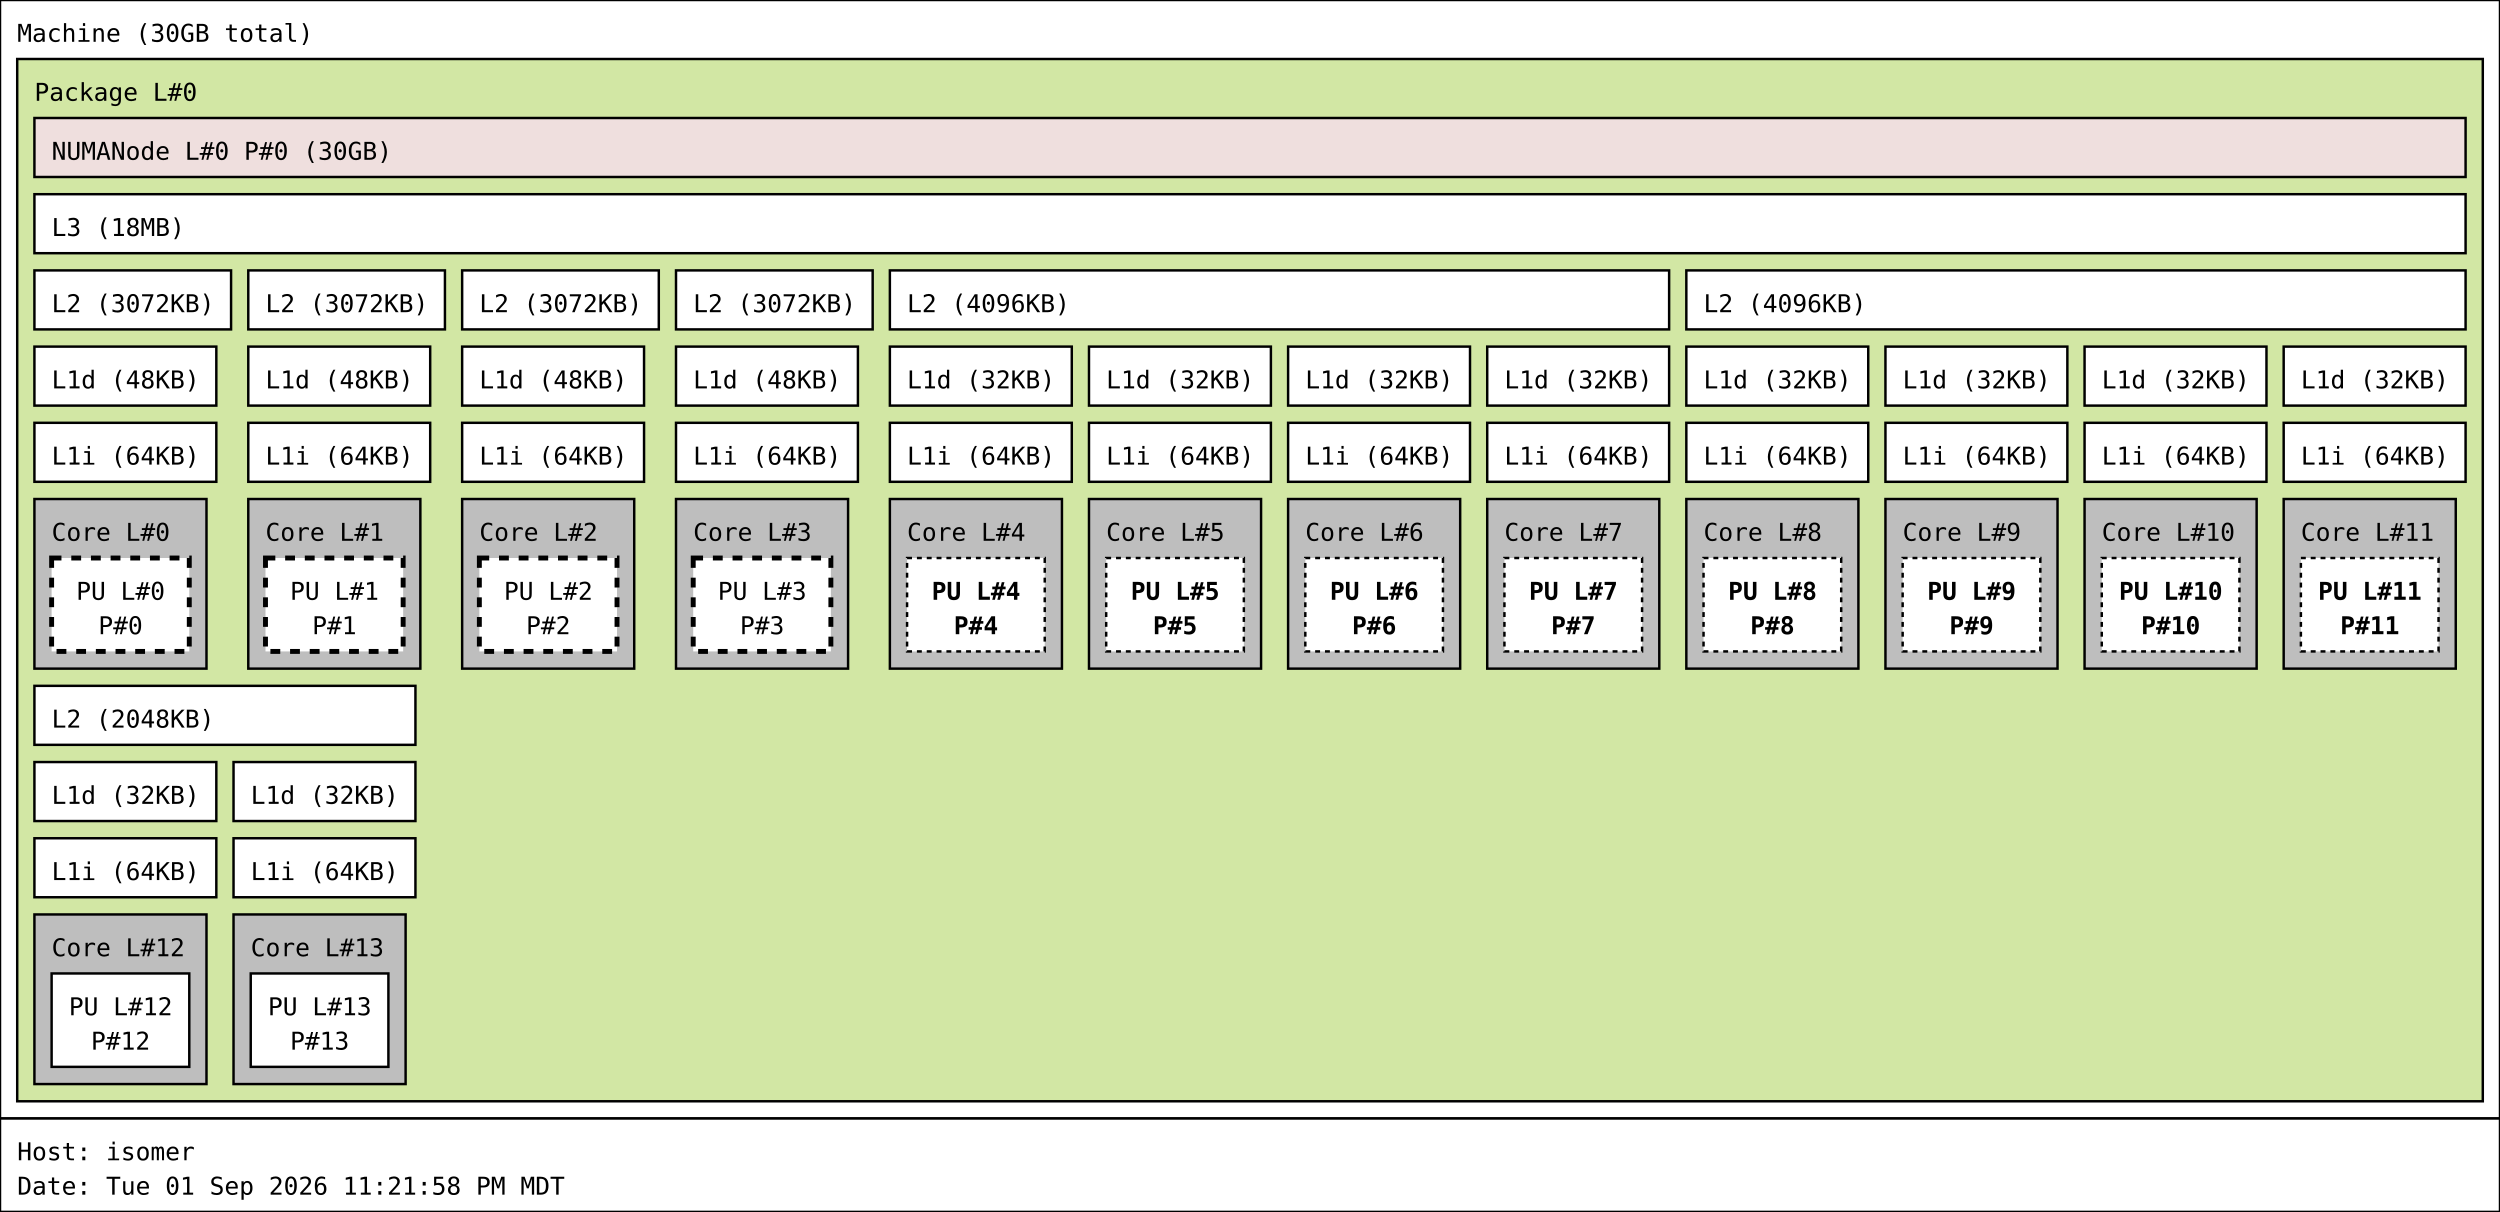
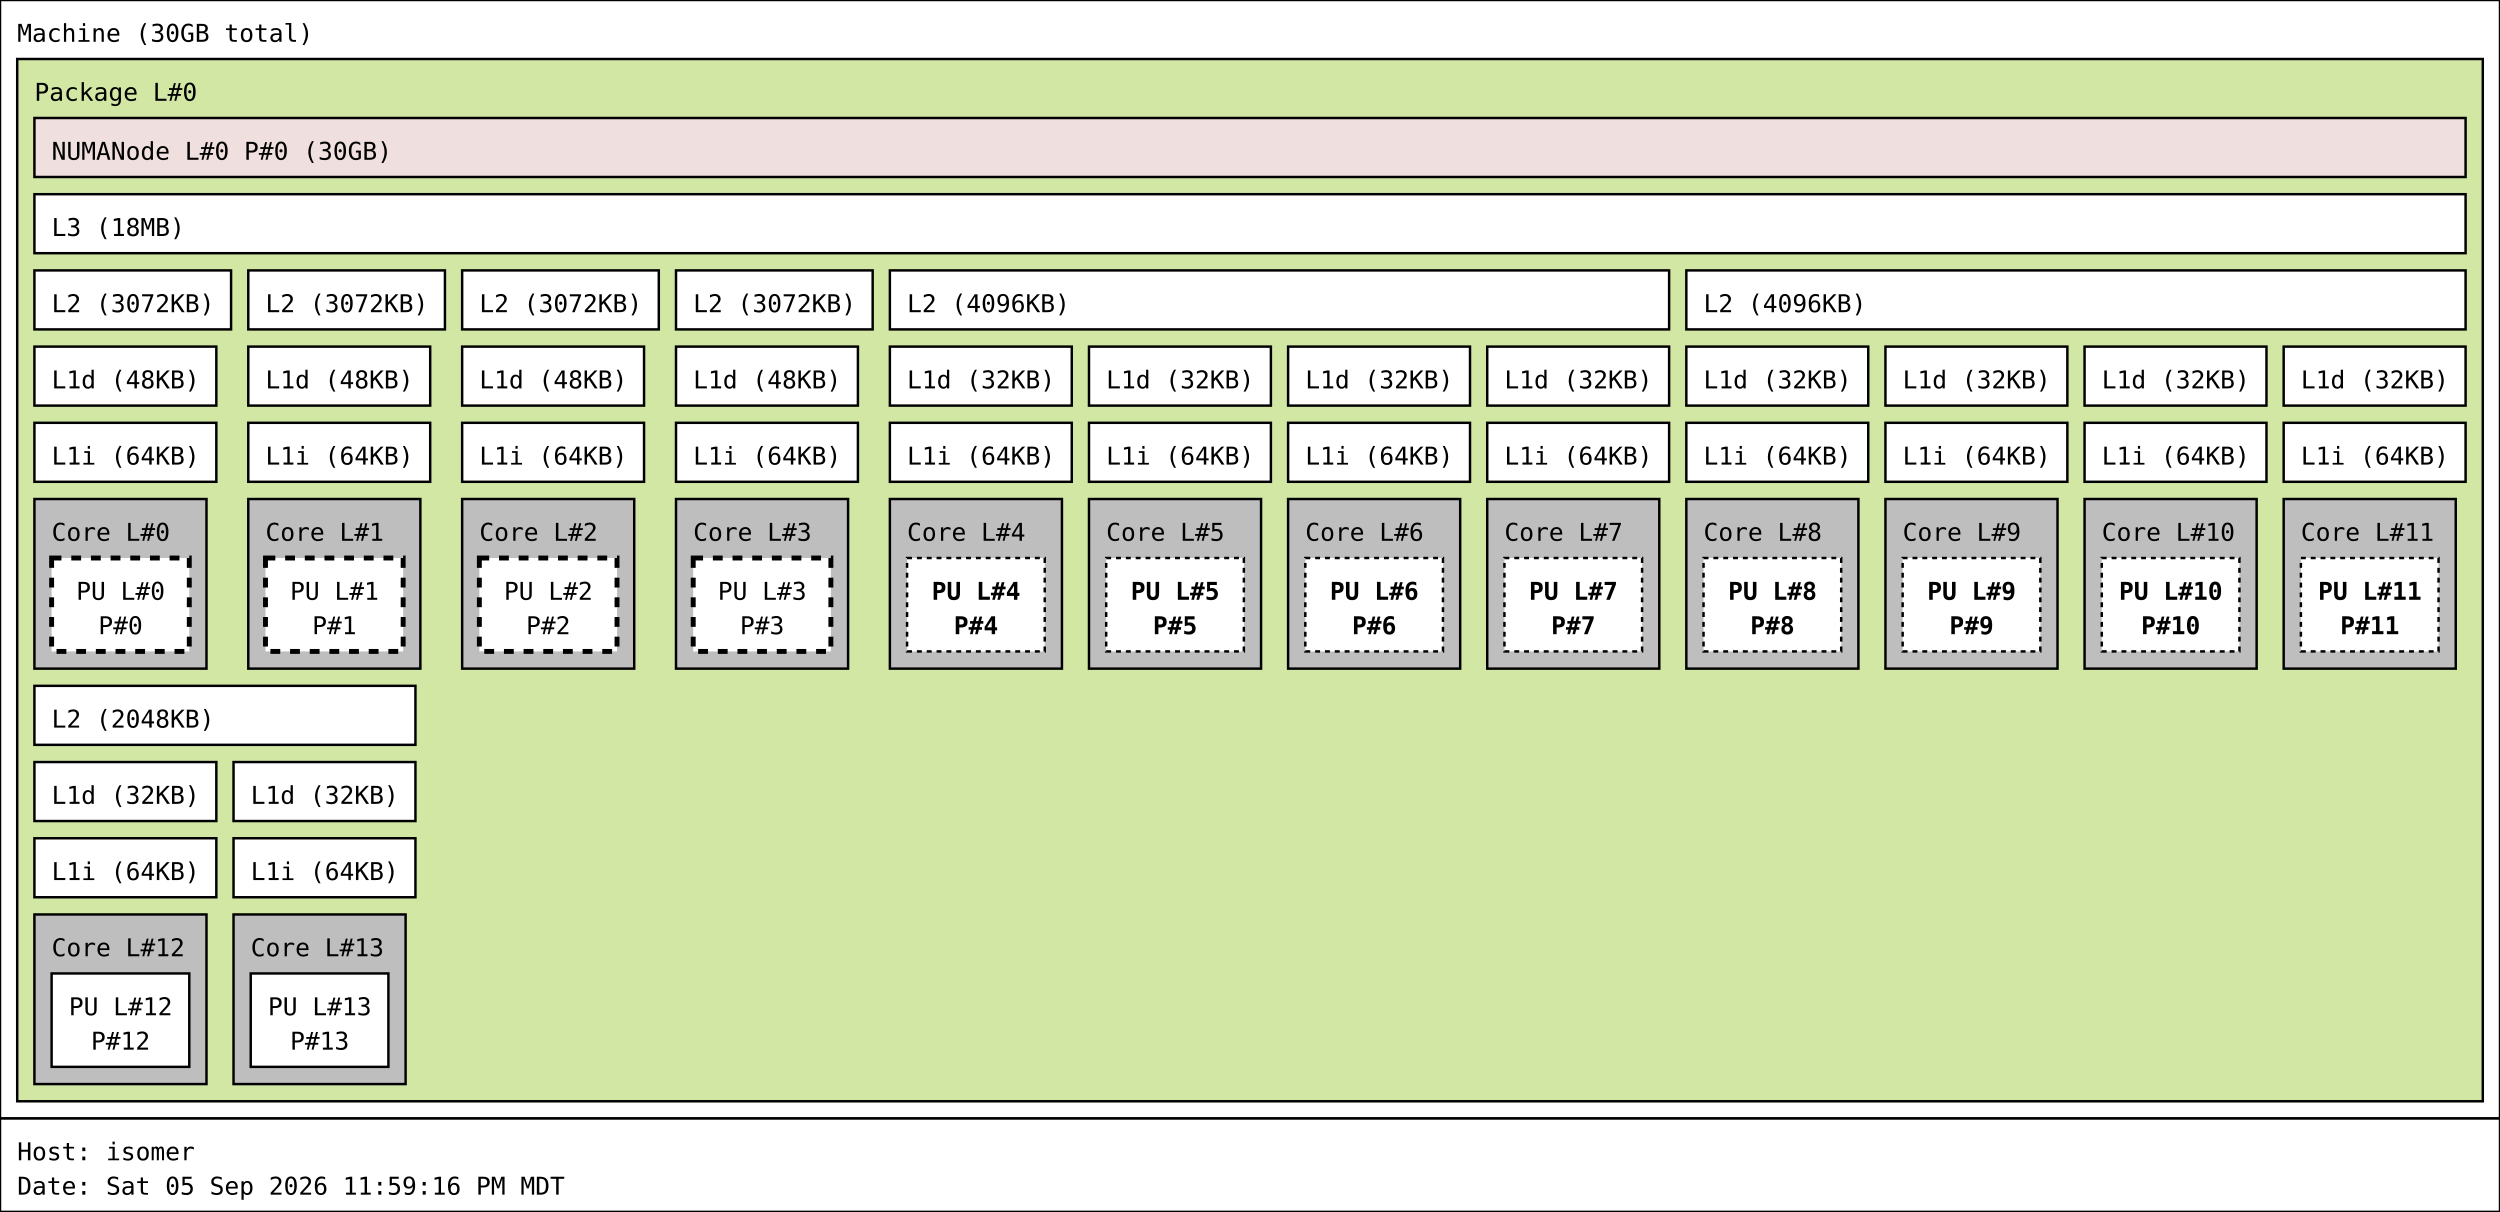
<svg xmlns="http://www.w3.org/2000/svg" width="1017px" height="493px" viewBox="0 0 1017px 493px" version="1.1">
  <rect id="Machine_0_rect" class="Machine" x="0" y="0" width="1017" height="455" fill="rgb(255,255,255)" stroke="rgb(0,0,0)" stroke-width="1" />
  <text id="Machine_0_text" class="Machine" font-family="Monospace" x="7" y="17" fill="rgb(0,0,0)" font-size="10px">Machine (30GB total)</text>
  <rect id="Package_0_rect" class="Package" x="7" y="24" width="1003" height="424" fill="rgb(210,231,164)" stroke="rgb(0,0,0)" stroke-width="1" />
  <text id="Package_0_text" class="Package" font-family="Monospace" x="14" y="41" fill="rgb(0,0,0)" font-size="10px">Package L#0</text>
  <rect id="L3_0_rect" class="L3" x="14" y="79" width="989" height="24" fill="rgb(255,255,255)" stroke="rgb(0,0,0)" stroke-width="1" />
  <text id="L3_0_text" class="L3" font-family="Monospace" x="21" y="96" fill="rgb(0,0,0)" font-size="10px">L3 (18MB)</text>
  <rect id="L2_0_rect" class="L2" x="14" y="110" width="80" height="24" fill="rgb(255,255,255)" stroke="rgb(0,0,0)" stroke-width="1" />
  <text id="L2_0_text" class="L2" font-family="Monospace" x="21" y="127" fill="rgb(0,0,0)" font-size="10px">L2 (3072KB)</text>
  <rect id="L1d_0_rect" class="L1d" x="14" y="141" width="74" height="24" fill="rgb(255,255,255)" stroke="rgb(0,0,0)" stroke-width="1" />
  <text id="L1d_0_text" class="L1d" font-family="Monospace" x="21" y="158" fill="rgb(0,0,0)" font-size="10px">L1d (48KB)</text>
  <rect id="L1i_0_rect" class="L1i" x="14" y="172" width="74" height="24" fill="rgb(255,255,255)" stroke="rgb(0,0,0)" stroke-width="1" />
  <text id="L1i_0_text" class="L1i" font-family="Monospace" x="21" y="189" fill="rgb(0,0,0)" font-size="10px">L1i (64KB)</text>
  <rect id="Core_0_rect" class="Core" x="14" y="203" width="70" height="69" fill="rgb(190,190,190)" stroke="rgb(0,0,0)" stroke-width="1" />
  <text id="Core_0_text" class="Core" font-family="Monospace" x="21" y="220" fill="rgb(0,0,0)" font-size="10px">Core L#0</text>
  <rect id="PU_0_rect" class="PU" x="21" y="227" width="56" height="38" fill="rgb(255,255,255)" stroke="rgb(0,0,0)" stroke-width="2" stroke-dasharray="4" />
  <text id="PU_0_text" class="PU" font-family="Monospace" x="31" y="244" fill="rgb(0,0,0)" font-size="10px">PU L#0</text>
  <text id="PU_0_text_1" class="PU" font-family="Monospace" x="40" y="258" fill="rgb(0,0,0)" font-size="10px">P#0</text>
  <rect id="L2_1_rect" class="L2" x="101" y="110" width="80" height="24" fill="rgb(255,255,255)" stroke="rgb(0,0,0)" stroke-width="1" />
  <text id="L2_1_text" class="L2" font-family="Monospace" x="108" y="127" fill="rgb(0,0,0)" font-size="10px">L2 (3072KB)</text>
  <rect id="L1d_1_rect" class="L1d" x="101" y="141" width="74" height="24" fill="rgb(255,255,255)" stroke="rgb(0,0,0)" stroke-width="1" />
  <text id="L1d_1_text" class="L1d" font-family="Monospace" x="108" y="158" fill="rgb(0,0,0)" font-size="10px">L1d (48KB)</text>
  <rect id="L1i_1_rect" class="L1i" x="101" y="172" width="74" height="24" fill="rgb(255,255,255)" stroke="rgb(0,0,0)" stroke-width="1" />
  <text id="L1i_1_text" class="L1i" font-family="Monospace" x="108" y="189" fill="rgb(0,0,0)" font-size="10px">L1i (64KB)</text>
  <rect id="Core_1_rect" class="Core" x="101" y="203" width="70" height="69" fill="rgb(190,190,190)" stroke="rgb(0,0,0)" stroke-width="1" />
  <text id="Core_1_text" class="Core" font-family="Monospace" x="108" y="220" fill="rgb(0,0,0)" font-size="10px">Core L#1</text>
  <rect id="PU_1_rect" class="PU" x="108" y="227" width="56" height="38" fill="rgb(255,255,255)" stroke="rgb(0,0,0)" stroke-width="2" stroke-dasharray="4" />
  <text id="PU_1_text" class="PU" font-family="Monospace" x="118" y="244" fill="rgb(0,0,0)" font-size="10px">PU L#1</text>
  <text id="PU_1_text_1" class="PU" font-family="Monospace" x="127" y="258" fill="rgb(0,0,0)" font-size="10px">P#1</text>
  <rect id="L2_2_rect" class="L2" x="188" y="110" width="80" height="24" fill="rgb(255,255,255)" stroke="rgb(0,0,0)" stroke-width="1" />
  <text id="L2_2_text" class="L2" font-family="Monospace" x="195" y="127" fill="rgb(0,0,0)" font-size="10px">L2 (3072KB)</text>
  <rect id="L1d_2_rect" class="L1d" x="188" y="141" width="74" height="24" fill="rgb(255,255,255)" stroke="rgb(0,0,0)" stroke-width="1" />
  <text id="L1d_2_text" class="L1d" font-family="Monospace" x="195" y="158" fill="rgb(0,0,0)" font-size="10px">L1d (48KB)</text>
  <rect id="L1i_2_rect" class="L1i" x="188" y="172" width="74" height="24" fill="rgb(255,255,255)" stroke="rgb(0,0,0)" stroke-width="1" />
  <text id="L1i_2_text" class="L1i" font-family="Monospace" x="195" y="189" fill="rgb(0,0,0)" font-size="10px">L1i (64KB)</text>
  <rect id="Core_2_rect" class="Core" x="188" y="203" width="70" height="69" fill="rgb(190,190,190)" stroke="rgb(0,0,0)" stroke-width="1" />
  <text id="Core_2_text" class="Core" font-family="Monospace" x="195" y="220" fill="rgb(0,0,0)" font-size="10px">Core L#2</text>
  <rect id="PU_2_rect" class="PU" x="195" y="227" width="56" height="38" fill="rgb(255,255,255)" stroke="rgb(0,0,0)" stroke-width="2" stroke-dasharray="4" />
  <text id="PU_2_text" class="PU" font-family="Monospace" x="205" y="244" fill="rgb(0,0,0)" font-size="10px">PU L#2</text>
  <text id="PU_2_text_1" class="PU" font-family="Monospace" x="214" y="258" fill="rgb(0,0,0)" font-size="10px">P#2</text>
  <rect id="L2_3_rect" class="L2" x="275" y="110" width="80" height="24" fill="rgb(255,255,255)" stroke="rgb(0,0,0)" stroke-width="1" />
  <text id="L2_3_text" class="L2" font-family="Monospace" x="282" y="127" fill="rgb(0,0,0)" font-size="10px">L2 (3072KB)</text>
  <rect id="L1d_3_rect" class="L1d" x="275" y="141" width="74" height="24" fill="rgb(255,255,255)" stroke="rgb(0,0,0)" stroke-width="1" />
  <text id="L1d_3_text" class="L1d" font-family="Monospace" x="282" y="158" fill="rgb(0,0,0)" font-size="10px">L1d (48KB)</text>
  <rect id="L1i_3_rect" class="L1i" x="275" y="172" width="74" height="24" fill="rgb(255,255,255)" stroke="rgb(0,0,0)" stroke-width="1" />
  <text id="L1i_3_text" class="L1i" font-family="Monospace" x="282" y="189" fill="rgb(0,0,0)" font-size="10px">L1i (64KB)</text>
  <rect id="Core_3_rect" class="Core" x="275" y="203" width="70" height="69" fill="rgb(190,190,190)" stroke="rgb(0,0,0)" stroke-width="1" />
  <text id="Core_3_text" class="Core" font-family="Monospace" x="282" y="220" fill="rgb(0,0,0)" font-size="10px">Core L#3</text>
  <rect id="PU_3_rect" class="PU" x="282" y="227" width="56" height="38" fill="rgb(255,255,255)" stroke="rgb(0,0,0)" stroke-width="2" stroke-dasharray="4" />
  <text id="PU_3_text" class="PU" font-family="Monospace" x="292" y="244" fill="rgb(0,0,0)" font-size="10px">PU L#3</text>
  <text id="PU_3_text_1" class="PU" font-family="Monospace" x="301" y="258" fill="rgb(0,0,0)" font-size="10px">P#3</text>
  <rect id="L2_4_rect" class="L2" x="362" y="110" width="317" height="24" fill="rgb(255,255,255)" stroke="rgb(0,0,0)" stroke-width="1" />
  <text id="L2_4_text" class="L2" font-family="Monospace" x="369" y="127" fill="rgb(0,0,0)" font-size="10px">L2 (4096KB)</text>
  <rect id="L1d_4_rect" class="L1d" x="362" y="141" width="74" height="24" fill="rgb(255,255,255)" stroke="rgb(0,0,0)" stroke-width="1" />
  <text id="L1d_4_text" class="L1d" font-family="Monospace" x="369" y="158" fill="rgb(0,0,0)" font-size="10px">L1d (32KB)</text>
  <rect id="L1i_4_rect" class="L1i" x="362" y="172" width="74" height="24" fill="rgb(255,255,255)" stroke="rgb(0,0,0)" stroke-width="1" />
  <text id="L1i_4_text" class="L1i" font-family="Monospace" x="369" y="189" fill="rgb(0,0,0)" font-size="10px">L1i (64KB)</text>
  <rect id="Core_4_rect" class="Core" x="362" y="203" width="70" height="69" fill="rgb(190,190,190)" stroke="rgb(0,0,0)" stroke-width="1" />
  <text id="Core_4_text" class="Core" font-family="Monospace" x="369" y="220" fill="rgb(0,0,0)" font-size="10px">Core L#4</text>
  <rect id="PU_4_rect" class="PU" x="369" y="227" width="56" height="38" fill="rgb(255,255,255)" stroke="rgb(0,0,0)" stroke-width="1" stroke-dasharray="2" />
  <text id="PU_4_text" class="PU" font-family="Monospace" font-weight="bold" x="379" y="244" fill="rgb(0,0,0)" font-size="10px">PU L#4</text>
  <text id="PU_4_text_1" class="PU" font-family="Monospace" font-weight="bold" x="388" y="258" fill="rgb(0,0,0)" font-size="10px">P#4</text>
  <rect id="L1d_5_rect" class="L1d" x="443" y="141" width="74" height="24" fill="rgb(255,255,255)" stroke="rgb(0,0,0)" stroke-width="1" />
  <text id="L1d_5_text" class="L1d" font-family="Monospace" x="450" y="158" fill="rgb(0,0,0)" font-size="10px">L1d (32KB)</text>
  <rect id="L1i_5_rect" class="L1i" x="443" y="172" width="74" height="24" fill="rgb(255,255,255)" stroke="rgb(0,0,0)" stroke-width="1" />
  <text id="L1i_5_text" class="L1i" font-family="Monospace" x="450" y="189" fill="rgb(0,0,0)" font-size="10px">L1i (64KB)</text>
  <rect id="Core_5_rect" class="Core" x="443" y="203" width="70" height="69" fill="rgb(190,190,190)" stroke="rgb(0,0,0)" stroke-width="1" />
  <text id="Core_5_text" class="Core" font-family="Monospace" x="450" y="220" fill="rgb(0,0,0)" font-size="10px">Core L#5</text>
  <rect id="PU_5_rect" class="PU" x="450" y="227" width="56" height="38" fill="rgb(255,255,255)" stroke="rgb(0,0,0)" stroke-width="1" stroke-dasharray="2" />
  <text id="PU_5_text" class="PU" font-family="Monospace" font-weight="bold" x="460" y="244" fill="rgb(0,0,0)" font-size="10px">PU L#5</text>
  <text id="PU_5_text_1" class="PU" font-family="Monospace" font-weight="bold" x="469" y="258" fill="rgb(0,0,0)" font-size="10px">P#5</text>
  <rect id="L1d_6_rect" class="L1d" x="524" y="141" width="74" height="24" fill="rgb(255,255,255)" stroke="rgb(0,0,0)" stroke-width="1" />
  <text id="L1d_6_text" class="L1d" font-family="Monospace" x="531" y="158" fill="rgb(0,0,0)" font-size="10px">L1d (32KB)</text>
  <rect id="L1i_6_rect" class="L1i" x="524" y="172" width="74" height="24" fill="rgb(255,255,255)" stroke="rgb(0,0,0)" stroke-width="1" />
  <text id="L1i_6_text" class="L1i" font-family="Monospace" x="531" y="189" fill="rgb(0,0,0)" font-size="10px">L1i (64KB)</text>
  <rect id="Core_6_rect" class="Core" x="524" y="203" width="70" height="69" fill="rgb(190,190,190)" stroke="rgb(0,0,0)" stroke-width="1" />
  <text id="Core_6_text" class="Core" font-family="Monospace" x="531" y="220" fill="rgb(0,0,0)" font-size="10px">Core L#6</text>
  <rect id="PU_6_rect" class="PU" x="531" y="227" width="56" height="38" fill="rgb(255,255,255)" stroke="rgb(0,0,0)" stroke-width="1" stroke-dasharray="2" />
  <text id="PU_6_text" class="PU" font-family="Monospace" font-weight="bold" x="541" y="244" fill="rgb(0,0,0)" font-size="10px">PU L#6</text>
  <text id="PU_6_text_1" class="PU" font-family="Monospace" font-weight="bold" x="550" y="258" fill="rgb(0,0,0)" font-size="10px">P#6</text>
  <rect id="L1d_7_rect" class="L1d" x="605" y="141" width="74" height="24" fill="rgb(255,255,255)" stroke="rgb(0,0,0)" stroke-width="1" />
  <text id="L1d_7_text" class="L1d" font-family="Monospace" x="612" y="158" fill="rgb(0,0,0)" font-size="10px">L1d (32KB)</text>
  <rect id="L1i_7_rect" class="L1i" x="605" y="172" width="74" height="24" fill="rgb(255,255,255)" stroke="rgb(0,0,0)" stroke-width="1" />
  <text id="L1i_7_text" class="L1i" font-family="Monospace" x="612" y="189" fill="rgb(0,0,0)" font-size="10px">L1i (64KB)</text>
  <rect id="Core_7_rect" class="Core" x="605" y="203" width="70" height="69" fill="rgb(190,190,190)" stroke="rgb(0,0,0)" stroke-width="1" />
  <text id="Core_7_text" class="Core" font-family="Monospace" x="612" y="220" fill="rgb(0,0,0)" font-size="10px">Core L#7</text>
  <rect id="PU_7_rect" class="PU" x="612" y="227" width="56" height="38" fill="rgb(255,255,255)" stroke="rgb(0,0,0)" stroke-width="1" stroke-dasharray="2" />
  <text id="PU_7_text" class="PU" font-family="Monospace" font-weight="bold" x="622" y="244" fill="rgb(0,0,0)" font-size="10px">PU L#7</text>
  <text id="PU_7_text_1" class="PU" font-family="Monospace" font-weight="bold" x="631" y="258" fill="rgb(0,0,0)" font-size="10px">P#7</text>
  <rect id="L2_5_rect" class="L2" x="686" y="110" width="317" height="24" fill="rgb(255,255,255)" stroke="rgb(0,0,0)" stroke-width="1" />
  <text id="L2_5_text" class="L2" font-family="Monospace" x="693" y="127" fill="rgb(0,0,0)" font-size="10px">L2 (4096KB)</text>
  <rect id="L1d_8_rect" class="L1d" x="686" y="141" width="74" height="24" fill="rgb(255,255,255)" stroke="rgb(0,0,0)" stroke-width="1" />
  <text id="L1d_8_text" class="L1d" font-family="Monospace" x="693" y="158" fill="rgb(0,0,0)" font-size="10px">L1d (32KB)</text>
  <rect id="L1i_8_rect" class="L1i" x="686" y="172" width="74" height="24" fill="rgb(255,255,255)" stroke="rgb(0,0,0)" stroke-width="1" />
  <text id="L1i_8_text" class="L1i" font-family="Monospace" x="693" y="189" fill="rgb(0,0,0)" font-size="10px">L1i (64KB)</text>
  <rect id="Core_8_rect" class="Core" x="686" y="203" width="70" height="69" fill="rgb(190,190,190)" stroke="rgb(0,0,0)" stroke-width="1" />
  <text id="Core_8_text" class="Core" font-family="Monospace" x="693" y="220" fill="rgb(0,0,0)" font-size="10px">Core L#8</text>
  <rect id="PU_8_rect" class="PU" x="693" y="227" width="56" height="38" fill="rgb(255,255,255)" stroke="rgb(0,0,0)" stroke-width="1" stroke-dasharray="2" />
  <text id="PU_8_text" class="PU" font-family="Monospace" font-weight="bold" x="703" y="244" fill="rgb(0,0,0)" font-size="10px">PU L#8</text>
  <text id="PU_8_text_1" class="PU" font-family="Monospace" font-weight="bold" x="712" y="258" fill="rgb(0,0,0)" font-size="10px">P#8</text>
  <rect id="L1d_9_rect" class="L1d" x="767" y="141" width="74" height="24" fill="rgb(255,255,255)" stroke="rgb(0,0,0)" stroke-width="1" />
  <text id="L1d_9_text" class="L1d" font-family="Monospace" x="774" y="158" fill="rgb(0,0,0)" font-size="10px">L1d (32KB)</text>
  <rect id="L1i_9_rect" class="L1i" x="767" y="172" width="74" height="24" fill="rgb(255,255,255)" stroke="rgb(0,0,0)" stroke-width="1" />
  <text id="L1i_9_text" class="L1i" font-family="Monospace" x="774" y="189" fill="rgb(0,0,0)" font-size="10px">L1i (64KB)</text>
  <rect id="Core_9_rect" class="Core" x="767" y="203" width="70" height="69" fill="rgb(190,190,190)" stroke="rgb(0,0,0)" stroke-width="1" />
  <text id="Core_9_text" class="Core" font-family="Monospace" x="774" y="220" fill="rgb(0,0,0)" font-size="10px">Core L#9</text>
  <rect id="PU_9_rect" class="PU" x="774" y="227" width="56" height="38" fill="rgb(255,255,255)" stroke="rgb(0,0,0)" stroke-width="1" stroke-dasharray="2" />
  <text id="PU_9_text" class="PU" font-family="Monospace" font-weight="bold" x="784" y="244" fill="rgb(0,0,0)" font-size="10px">PU L#9</text>
  <text id="PU_9_text_1" class="PU" font-family="Monospace" font-weight="bold" x="793" y="258" fill="rgb(0,0,0)" font-size="10px">P#9</text>
  <rect id="L1d_10_rect" class="L1d" x="848" y="141" width="74" height="24" fill="rgb(255,255,255)" stroke="rgb(0,0,0)" stroke-width="1" />
  <text id="L1d_10_text" class="L1d" font-family="Monospace" x="855" y="158" fill="rgb(0,0,0)" font-size="10px">L1d (32KB)</text>
  <rect id="L1i_10_rect" class="L1i" x="848" y="172" width="74" height="24" fill="rgb(255,255,255)" stroke="rgb(0,0,0)" stroke-width="1" />
  <text id="L1i_10_text" class="L1i" font-family="Monospace" x="855" y="189" fill="rgb(0,0,0)" font-size="10px">L1i (64KB)</text>
  <rect id="Core_10_rect" class="Core" x="848" y="203" width="70" height="69" fill="rgb(190,190,190)" stroke="rgb(0,0,0)" stroke-width="1" />
  <text id="Core_10_text" class="Core" font-family="Monospace" x="855" y="220" fill="rgb(0,0,0)" font-size="10px">Core L#10</text>
  <rect id="PU_10_rect" class="PU" x="855" y="227" width="56" height="38" fill="rgb(255,255,255)" stroke="rgb(0,0,0)" stroke-width="1" stroke-dasharray="2" />
  <text id="PU_10_text" class="PU" font-family="Monospace" font-weight="bold" x="862" y="244" fill="rgb(0,0,0)" font-size="10px">PU L#10</text>
  <text id="PU_10_text_1" class="PU" font-family="Monospace" font-weight="bold" x="871" y="258" fill="rgb(0,0,0)" font-size="10px">P#10</text>
  <rect id="L1d_11_rect" class="L1d" x="929" y="141" width="74" height="24" fill="rgb(255,255,255)" stroke="rgb(0,0,0)" stroke-width="1" />
  <text id="L1d_11_text" class="L1d" font-family="Monospace" x="936" y="158" fill="rgb(0,0,0)" font-size="10px">L1d (32KB)</text>
  <rect id="L1i_11_rect" class="L1i" x="929" y="172" width="74" height="24" fill="rgb(255,255,255)" stroke="rgb(0,0,0)" stroke-width="1" />
  <text id="L1i_11_text" class="L1i" font-family="Monospace" x="936" y="189" fill="rgb(0,0,0)" font-size="10px">L1i (64KB)</text>
  <rect id="Core_11_rect" class="Core" x="929" y="203" width="70" height="69" fill="rgb(190,190,190)" stroke="rgb(0,0,0)" stroke-width="1" />
  <text id="Core_11_text" class="Core" font-family="Monospace" x="936" y="220" fill="rgb(0,0,0)" font-size="10px">Core L#11</text>
  <rect id="PU_11_rect" class="PU" x="936" y="227" width="56" height="38" fill="rgb(255,255,255)" stroke="rgb(0,0,0)" stroke-width="1" stroke-dasharray="2" />
  <text id="PU_11_text" class="PU" font-family="Monospace" font-weight="bold" x="943" y="244" fill="rgb(0,0,0)" font-size="10px">PU L#11</text>
  <text id="PU_11_text_1" class="PU" font-family="Monospace" font-weight="bold" x="952" y="258" fill="rgb(0,0,0)" font-size="10px">P#11</text>
  <rect id="L2_6_rect" class="L2" x="14" y="279" width="155" height="24" fill="rgb(255,255,255)" stroke="rgb(0,0,0)" stroke-width="1" />
  <text id="L2_6_text" class="L2" font-family="Monospace" x="21" y="296" fill="rgb(0,0,0)" font-size="10px">L2 (2048KB)</text>
  <rect id="L1d_12_rect" class="L1d" x="14" y="310" width="74" height="24" fill="rgb(255,255,255)" stroke="rgb(0,0,0)" stroke-width="1" />
  <text id="L1d_12_text" class="L1d" font-family="Monospace" x="21" y="327" fill="rgb(0,0,0)" font-size="10px">L1d (32KB)</text>
  <rect id="L1i_12_rect" class="L1i" x="14" y="341" width="74" height="24" fill="rgb(255,255,255)" stroke="rgb(0,0,0)" stroke-width="1" />
  <text id="L1i_12_text" class="L1i" font-family="Monospace" x="21" y="358" fill="rgb(0,0,0)" font-size="10px">L1i (64KB)</text>
  <rect id="Core_12_rect" class="Core" x="14" y="372" width="70" height="69" fill="rgb(190,190,190)" stroke="rgb(0,0,0)" stroke-width="1" />
  <text id="Core_12_text" class="Core" font-family="Monospace" x="21" y="389" fill="rgb(0,0,0)" font-size="10px">Core L#12</text>
  <rect id="PU_12_rect" class="PU" x="21" y="396" width="56" height="38" fill="rgb(255,255,255)" stroke="rgb(0,0,0)" stroke-width="1" />
  <text id="PU_12_text" class="PU" font-family="Monospace" x="28" y="413" fill="rgb(0,0,0)" font-size="10px">PU L#12</text>
  <text id="PU_12_text_1" class="PU" font-family="Monospace" x="37" y="427" fill="rgb(0,0,0)" font-size="10px">P#12</text>
  <rect id="L1d_13_rect" class="L1d" x="95" y="310" width="74" height="24" fill="rgb(255,255,255)" stroke="rgb(0,0,0)" stroke-width="1" />
  <text id="L1d_13_text" class="L1d" font-family="Monospace" x="102" y="327" fill="rgb(0,0,0)" font-size="10px">L1d (32KB)</text>
  <rect id="L1i_13_rect" class="L1i" x="95" y="341" width="74" height="24" fill="rgb(255,255,255)" stroke="rgb(0,0,0)" stroke-width="1" />
  <text id="L1i_13_text" class="L1i" font-family="Monospace" x="102" y="358" fill="rgb(0,0,0)" font-size="10px">L1i (64KB)</text>
  <rect id="Core_13_rect" class="Core" x="95" y="372" width="70" height="69" fill="rgb(190,190,190)" stroke="rgb(0,0,0)" stroke-width="1" />
  <text id="Core_13_text" class="Core" font-family="Monospace" x="102" y="389" fill="rgb(0,0,0)" font-size="10px">Core L#13</text>
  <rect id="PU_13_rect" class="PU" x="102" y="396" width="56" height="38" fill="rgb(255,255,255)" stroke="rgb(0,0,0)" stroke-width="1" />
  <text id="PU_13_text" class="PU" font-family="Monospace" x="109" y="413" fill="rgb(0,0,0)" font-size="10px">PU L#13</text>
  <text id="PU_13_text_1" class="PU" font-family="Monospace" x="118" y="427" fill="rgb(0,0,0)" font-size="10px">P#13</text>
  <rect id="NUMANode_0_rect" class="NUMANode" x="14" y="48" width="989" height="24" fill="rgb(239,223,222)" stroke="rgb(0,0,0)" stroke-width="1" />
  <text id="NUMANode_0_text" class="NUMANode" font-family="Monospace" x="21" y="65" fill="rgb(0,0,0)" font-size="10px">NUMANode L#0 P#0 (30GB)</text>
  <rect id="anon_rect" x="0" y="455" width="1017" height="38" fill="rgb(255,255,255)" stroke="rgb(0,0,0)" stroke-width="1" />
  <text id="anon_text" font-family="Monospace" x="7" y="472" fill="rgb(0,0,0)" font-size="10px">Host: isomer</text>
-   <text id="anon_text_1" font-family="Monospace" x="7" y="486" fill="rgb(0,0,0)" font-size="10px">Date: Tue 01 Sep 2026 11:21:58 PM MDT</text>
+   <text id="anon_text_1" font-family="Monospace" x="7" y="486" fill="rgb(0,0,0)" font-size="10px">Date: Sat 05 Sep 2026 11:59:16 PM MDT</text>
</svg>
